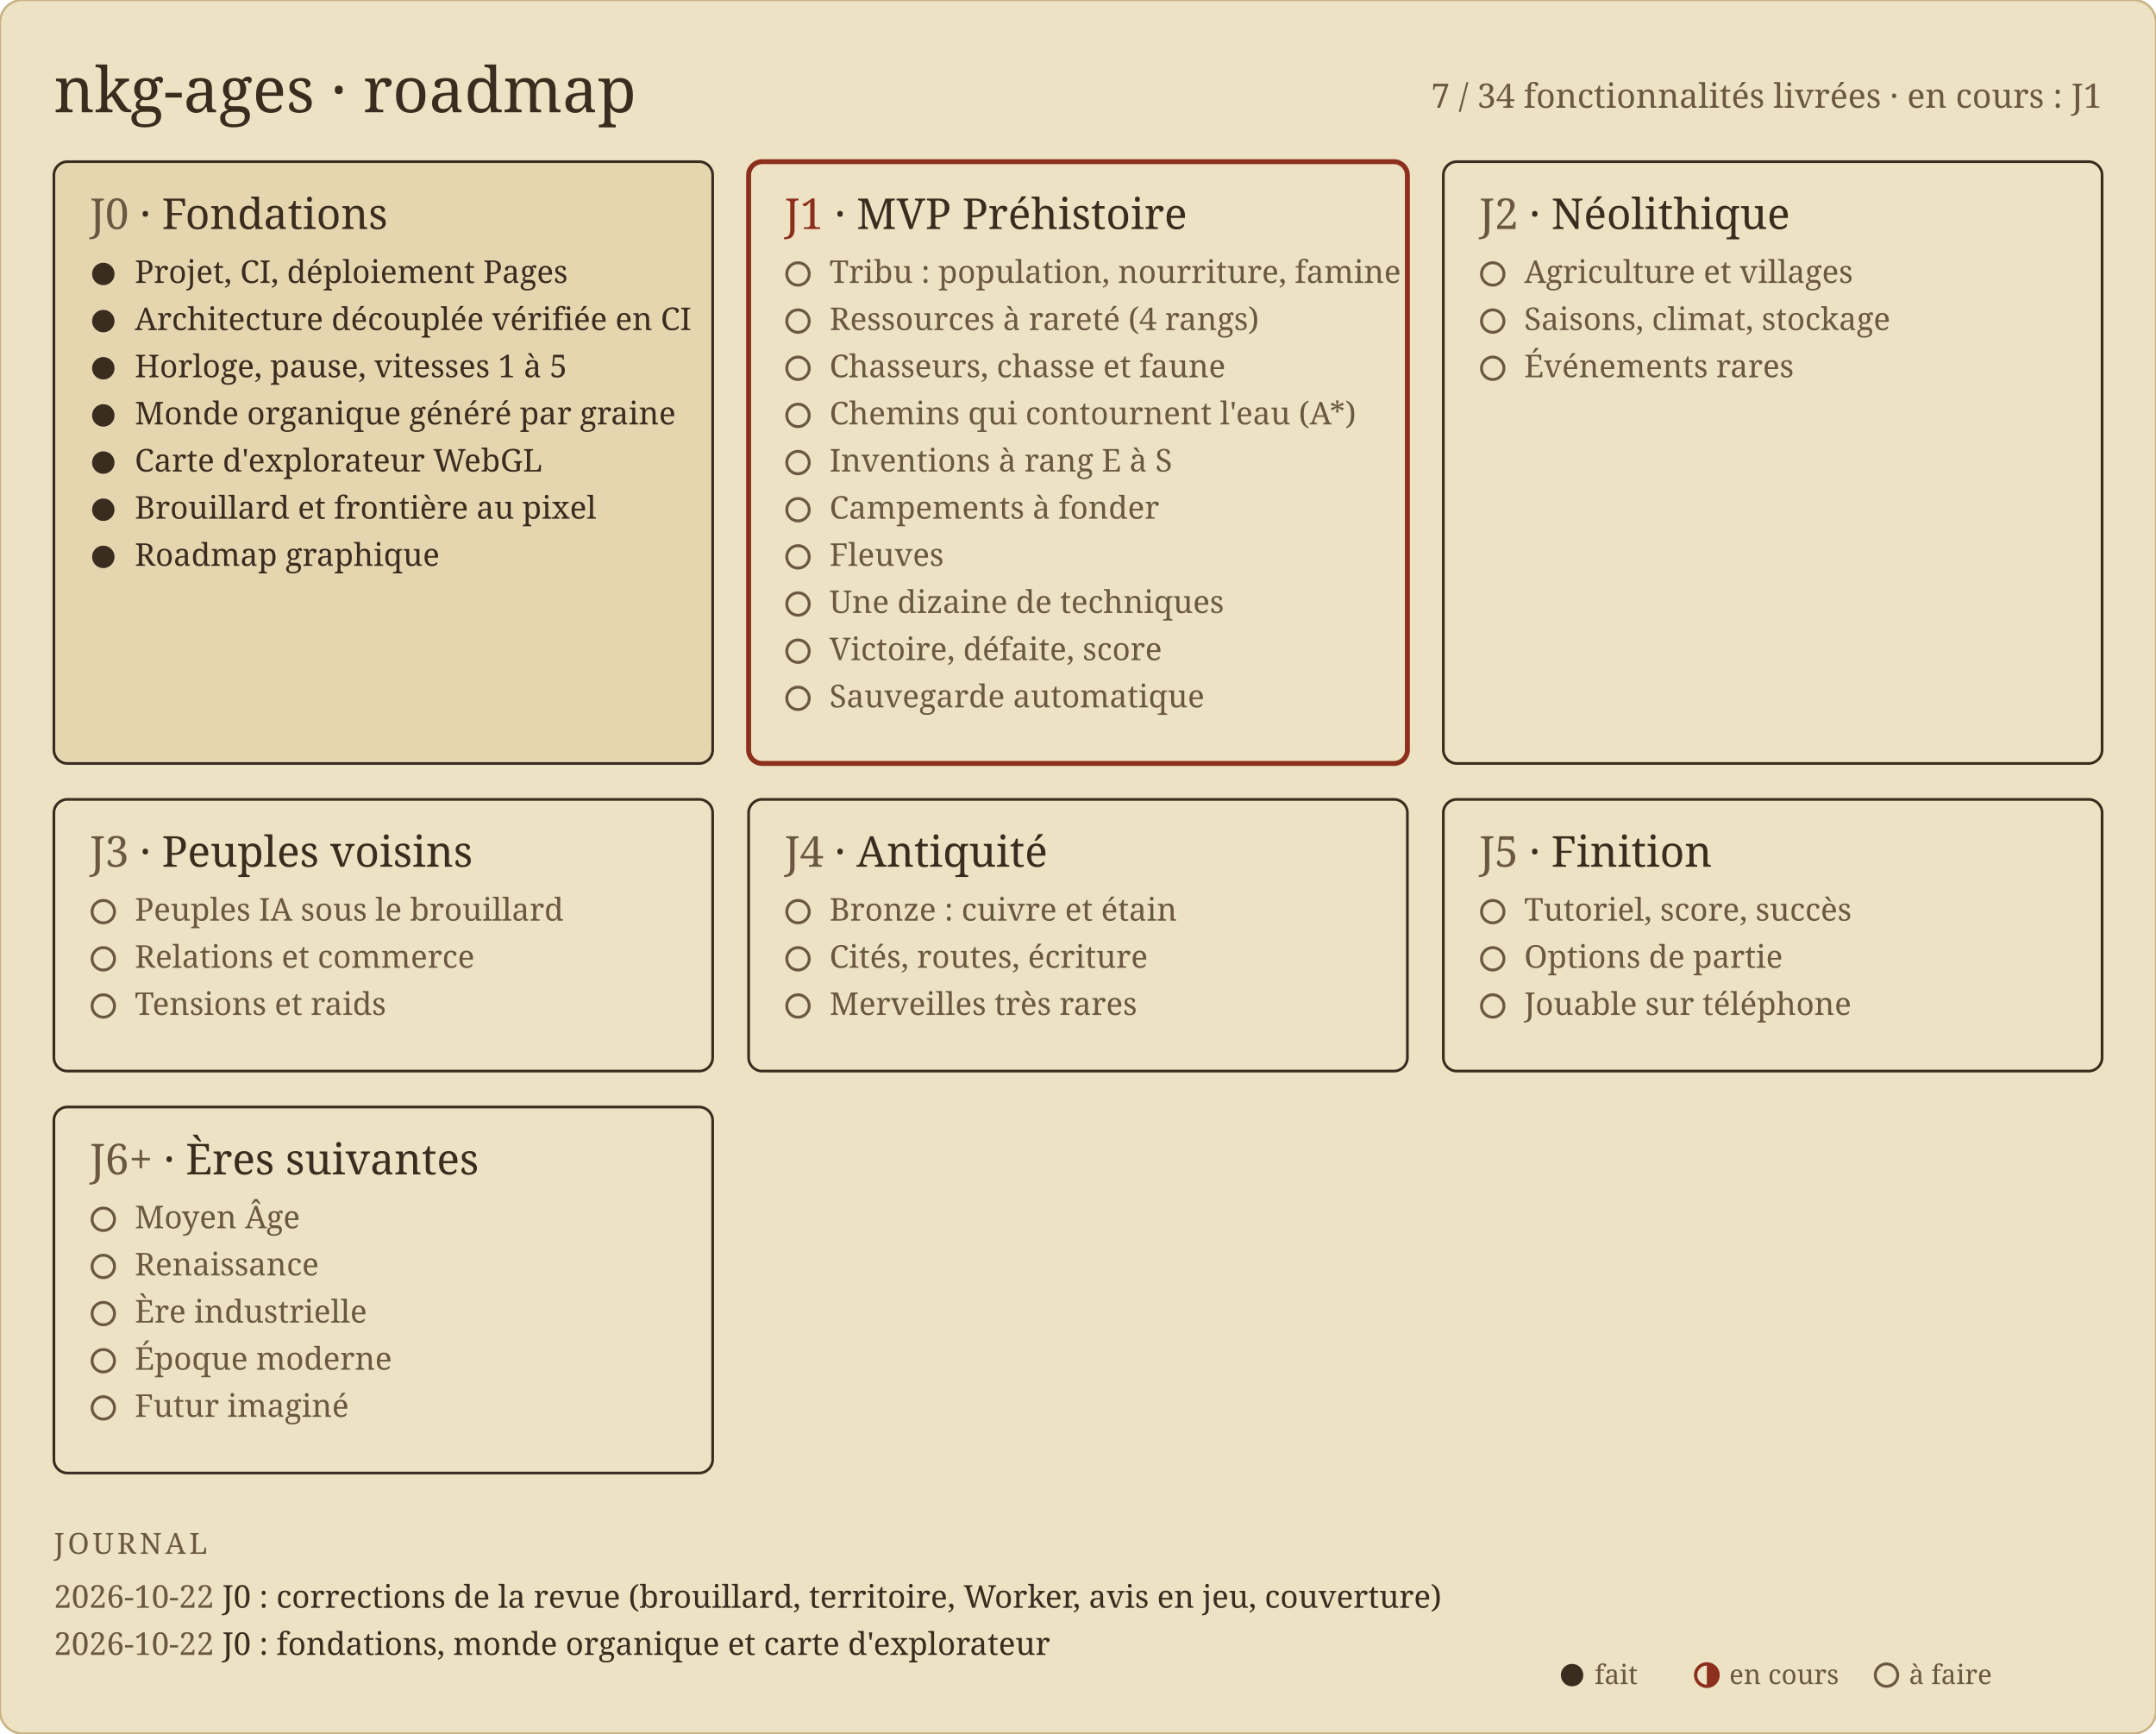
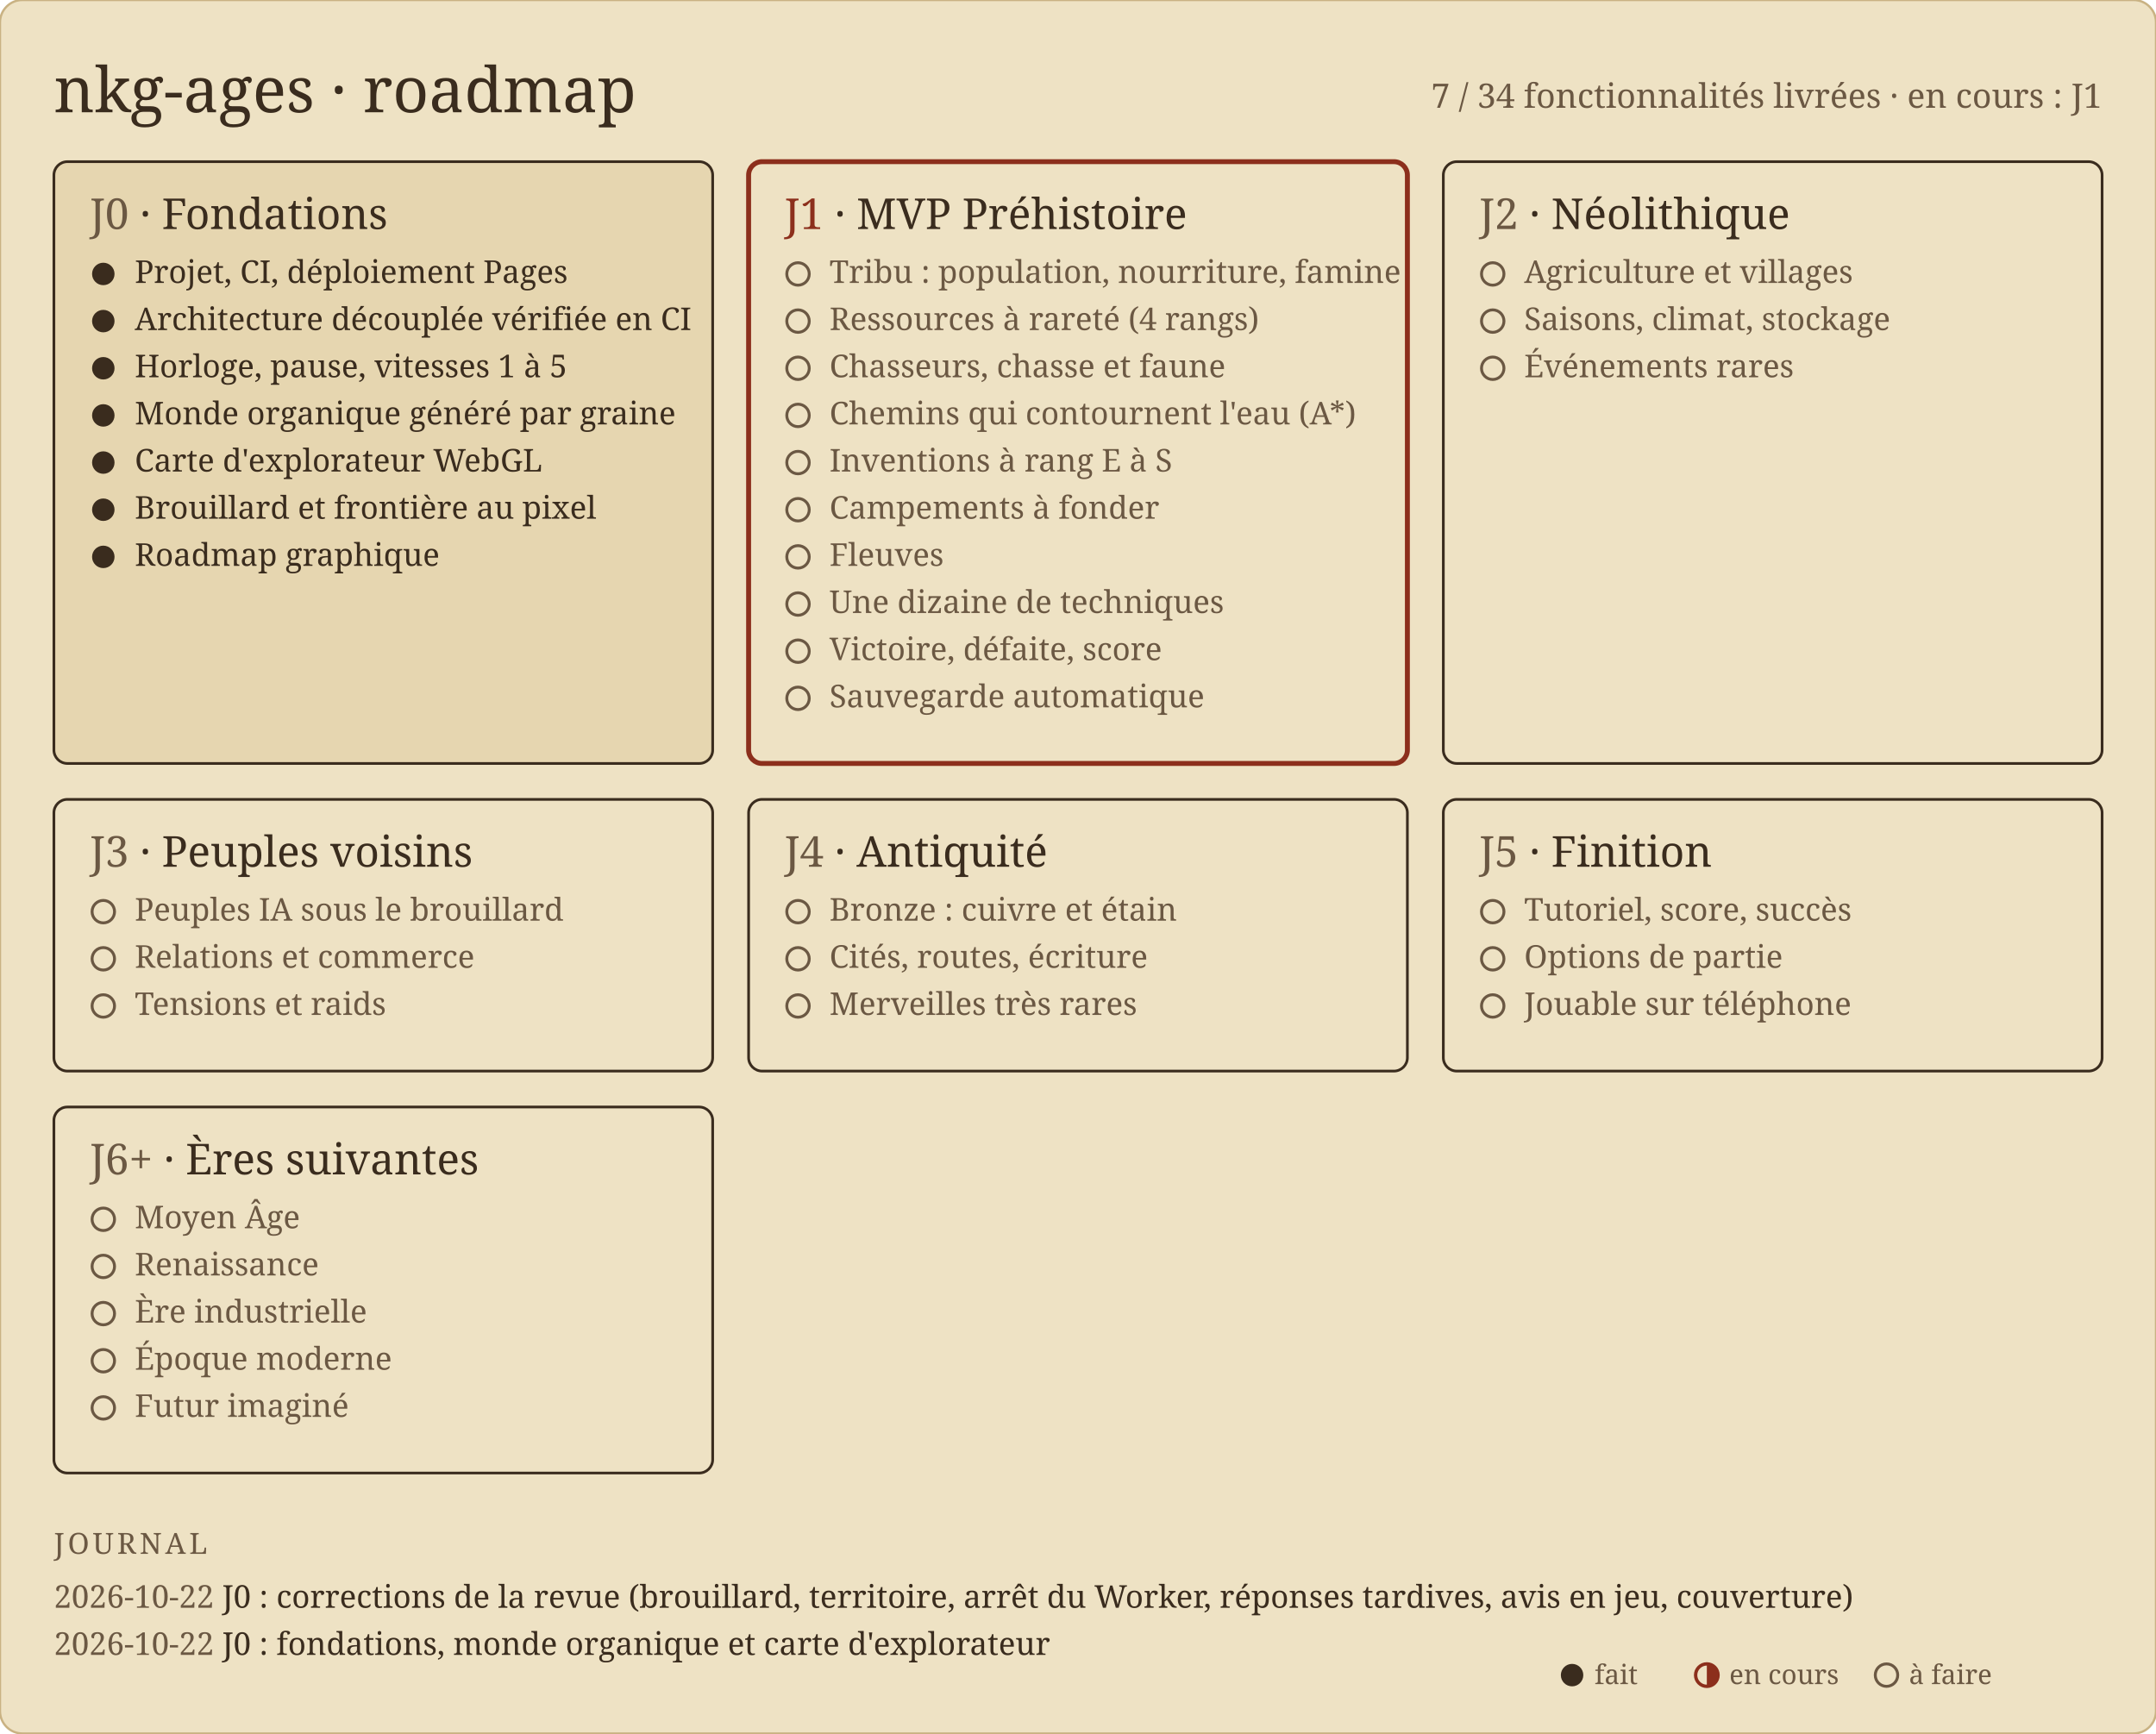
<svg xmlns="http://www.w3.org/2000/svg" viewBox="0 0 960 772" width="960" height="772" font-family="Georgia, 'Iowan Old Style', serif" role="img" aria-label="Roadmap de nkg-ages">
  <rect width="960" height="772" rx="10" fill="#eee2c4" stroke="#c9b283" />
  <text x="24" y="50" font-size="28" fill="#3a2c1e">nkg-ages · roadmap</text>
  <text x="936" y="48" font-size="15" text-anchor="end" fill="#6b5843">7 / 34 fonctionnalités livrées · en cours : J1</text>
  <g>
    <rect x="24" y="72" width="293.333" height="268" rx="6" fill="#e6d6b0" stroke="#3a2c1e" stroke-width="1.2" />
    <text x="40" y="102" font-size="19" fill="#3a2c1e">
      <tspan fill="#6b5843">J0</tspan> · Fondations</text>
    <circle cx="46" cy="122" r="5" fill="#3a2c1e" />
    <text x="60" y="126" font-size="14" fill="#3a2c1e">Projet, CI, déploiement Pages</text>
    <circle cx="46" cy="143" r="5" fill="#3a2c1e" />
    <text x="60" y="147" font-size="14" fill="#3a2c1e">Architecture découplée vérifiée en CI</text>
    <circle cx="46" cy="164" r="5" fill="#3a2c1e" />
    <text x="60" y="168" font-size="14" fill="#3a2c1e">Horloge, pause, vitesses 1 à 5</text>
    <circle cx="46" cy="185" r="5" fill="#3a2c1e" />
    <text x="60" y="189" font-size="14" fill="#3a2c1e">Monde organique généré par graine</text>
    <circle cx="46" cy="206" r="5" fill="#3a2c1e" />
    <text x="60" y="210" font-size="14" fill="#3a2c1e">Carte d'explorateur WebGL</text>
    <circle cx="46" cy="227" r="5" fill="#3a2c1e" />
    <text x="60" y="231" font-size="14" fill="#3a2c1e">Brouillard et frontière au pixel</text>
    <circle cx="46" cy="248" r="5" fill="#3a2c1e" />
    <text x="60" y="252" font-size="14" fill="#3a2c1e">Roadmap graphique</text>
  </g>
  <g>
    <rect x="333.333" y="72" width="293.333" height="268" rx="6" fill="#eee2c4" stroke="#8c2f1c" stroke-width="2.2" />
    <text x="349.333" y="102" font-size="19" fill="#3a2c1e">
      <tspan fill="#8c2f1c">J1</tspan> · MVP Préhistoire</text>
    <circle cx="355.333" cy="122" r="5" fill="none" stroke="#6b5843" stroke-width="1.3" />
    <text x="369.333" y="126" font-size="14" fill="#6b5843">Tribu : population, nourriture, famine</text>
    <circle cx="355.333" cy="143" r="5" fill="none" stroke="#6b5843" stroke-width="1.3" />
    <text x="369.333" y="147" font-size="14" fill="#6b5843">Ressources à rareté (4 rangs)</text>
    <circle cx="355.333" cy="164" r="5" fill="none" stroke="#6b5843" stroke-width="1.3" />
    <text x="369.333" y="168" font-size="14" fill="#6b5843">Chasseurs, chasse et faune</text>
    <circle cx="355.333" cy="185" r="5" fill="none" stroke="#6b5843" stroke-width="1.3" />
    <text x="369.333" y="189" font-size="14" fill="#6b5843">Chemins qui contournent l'eau (A*)</text>
    <circle cx="355.333" cy="206" r="5" fill="none" stroke="#6b5843" stroke-width="1.3" />
    <text x="369.333" y="210" font-size="14" fill="#6b5843">Inventions à rang E à S</text>
    <circle cx="355.333" cy="227" r="5" fill="none" stroke="#6b5843" stroke-width="1.3" />
    <text x="369.333" y="231" font-size="14" fill="#6b5843">Campements à fonder</text>
    <circle cx="355.333" cy="248" r="5" fill="none" stroke="#6b5843" stroke-width="1.3" />
    <text x="369.333" y="252" font-size="14" fill="#6b5843">Fleuves</text>
    <circle cx="355.333" cy="269" r="5" fill="none" stroke="#6b5843" stroke-width="1.3" />
    <text x="369.333" y="273" font-size="14" fill="#6b5843">Une dizaine de techniques</text>
    <circle cx="355.333" cy="290" r="5" fill="none" stroke="#6b5843" stroke-width="1.3" />
    <text x="369.333" y="294" font-size="14" fill="#6b5843">Victoire, défaite, score</text>
    <circle cx="355.333" cy="311" r="5" fill="none" stroke="#6b5843" stroke-width="1.3" />
    <text x="369.333" y="315" font-size="14" fill="#6b5843">Sauvegarde automatique</text>
  </g>
  <g>
    <rect x="642.667" y="72" width="293.333" height="268" rx="6" fill="#eee2c4" stroke="#3a2c1e" stroke-width="1.2" />
    <text x="658.667" y="102" font-size="19" fill="#3a2c1e">
      <tspan fill="#6b5843">J2</tspan> · Néolithique</text>
    <circle cx="664.667" cy="122" r="5" fill="none" stroke="#6b5843" stroke-width="1.3" />
    <text x="678.667" y="126" font-size="14" fill="#6b5843">Agriculture et villages</text>
    <circle cx="664.667" cy="143" r="5" fill="none" stroke="#6b5843" stroke-width="1.3" />
    <text x="678.667" y="147" font-size="14" fill="#6b5843">Saisons, climat, stockage</text>
    <circle cx="664.667" cy="164" r="5" fill="none" stroke="#6b5843" stroke-width="1.3" />
    <text x="678.667" y="168" font-size="14" fill="#6b5843">Événements rares</text>
  </g>
  <g>
    <rect x="24" y="356" width="293.333" height="121" rx="6" fill="#eee2c4" stroke="#3a2c1e" stroke-width="1.2" />
    <text x="40" y="386" font-size="19" fill="#3a2c1e">
      <tspan fill="#6b5843">J3</tspan> · Peuples voisins</text>
    <circle cx="46" cy="406" r="5" fill="none" stroke="#6b5843" stroke-width="1.3" />
    <text x="60" y="410" font-size="14" fill="#6b5843">Peuples IA sous le brouillard</text>
    <circle cx="46" cy="427" r="5" fill="none" stroke="#6b5843" stroke-width="1.3" />
    <text x="60" y="431" font-size="14" fill="#6b5843">Relations et commerce</text>
    <circle cx="46" cy="448" r="5" fill="none" stroke="#6b5843" stroke-width="1.3" />
    <text x="60" y="452" font-size="14" fill="#6b5843">Tensions et raids</text>
  </g>
  <g>
    <rect x="333.333" y="356" width="293.333" height="121" rx="6" fill="#eee2c4" stroke="#3a2c1e" stroke-width="1.2" />
    <text x="349.333" y="386" font-size="19" fill="#3a2c1e">
      <tspan fill="#6b5843">J4</tspan> · Antiquité</text>
    <circle cx="355.333" cy="406" r="5" fill="none" stroke="#6b5843" stroke-width="1.3" />
    <text x="369.333" y="410" font-size="14" fill="#6b5843">Bronze : cuivre et étain</text>
    <circle cx="355.333" cy="427" r="5" fill="none" stroke="#6b5843" stroke-width="1.3" />
    <text x="369.333" y="431" font-size="14" fill="#6b5843">Cités, routes, écriture</text>
    <circle cx="355.333" cy="448" r="5" fill="none" stroke="#6b5843" stroke-width="1.3" />
    <text x="369.333" y="452" font-size="14" fill="#6b5843">Merveilles très rares</text>
  </g>
  <g>
    <rect x="642.667" y="356" width="293.333" height="121" rx="6" fill="#eee2c4" stroke="#3a2c1e" stroke-width="1.2" />
    <text x="658.667" y="386" font-size="19" fill="#3a2c1e">
      <tspan fill="#6b5843">J5</tspan> · Finition</text>
    <circle cx="664.667" cy="406" r="5" fill="none" stroke="#6b5843" stroke-width="1.3" />
    <text x="678.667" y="410" font-size="14" fill="#6b5843">Tutoriel, score, succès</text>
    <circle cx="664.667" cy="427" r="5" fill="none" stroke="#6b5843" stroke-width="1.3" />
    <text x="678.667" y="431" font-size="14" fill="#6b5843">Options de partie</text>
    <circle cx="664.667" cy="448" r="5" fill="none" stroke="#6b5843" stroke-width="1.3" />
    <text x="678.667" y="452" font-size="14" fill="#6b5843">Jouable sur téléphone</text>
  </g>
  <g>
    <rect x="24" y="493" width="293.333" height="163" rx="6" fill="#eee2c4" stroke="#3a2c1e" stroke-width="1.2" />
    <text x="40" y="523" font-size="19" fill="#3a2c1e">
      <tspan fill="#6b5843">J6+</tspan> · Ères suivantes</text>
    <circle cx="46" cy="543" r="5" fill="none" stroke="#6b5843" stroke-width="1.3" />
    <text x="60" y="547" font-size="14" fill="#6b5843">Moyen Âge</text>
    <circle cx="46" cy="564" r="5" fill="none" stroke="#6b5843" stroke-width="1.3" />
    <text x="60" y="568" font-size="14" fill="#6b5843">Renaissance</text>
    <circle cx="46" cy="585" r="5" fill="none" stroke="#6b5843" stroke-width="1.3" />
    <text x="60" y="589" font-size="14" fill="#6b5843">Ère industrielle</text>
    <circle cx="46" cy="606" r="5" fill="none" stroke="#6b5843" stroke-width="1.3" />
    <text x="60" y="610" font-size="14" fill="#6b5843">Époque moderne</text>
    <circle cx="46" cy="627" r="5" fill="none" stroke="#6b5843" stroke-width="1.3" />
    <text x="60" y="631" font-size="14" fill="#6b5843">Futur imaginé</text>
  </g>
  <text x="24" y="692" font-size="13" letter-spacing="1.5" fill="#6b5843">JOURNAL</text>
  <text x="24" y="716" font-size="14" fill="#3a2c1e">
-     <tspan fill="#6b5843">2026-10-22</tspan>  J0 : corrections de la revue (brouillard, territoire, Worker, avis en jeu, couverture)</text>
+     <tspan fill="#6b5843">2026-10-22</tspan>  J0 : corrections de la revue (brouillard, territoire, arrêt du Worker, réponses tardives, avis en jeu, couverture)</text>
  <text x="24" y="737" font-size="14" fill="#3a2c1e">
    <tspan fill="#6b5843">2026-10-22</tspan>  J0 : fondations, monde organique et carte d'explorateur</text>
  <circle cx="700" cy="746" r="5" fill="#3a2c1e" />
  <text x="710" y="750" font-size="12" fill="#6b5843">fait</text>
  <circle cx="760" cy="746" r="5" fill="none" stroke="#8c2f1c" stroke-width="1.5" />
  <path d="M760 741a5 5 0 0 1 0 10z" fill="#8c2f1c" />
  <text x="770" y="750" font-size="12" fill="#6b5843">en cours</text>
  <circle cx="840" cy="746" r="5" fill="none" stroke="#6b5843" stroke-width="1.3" />
  <text x="850" y="750" font-size="12" fill="#6b5843">à faire</text>
</svg>
